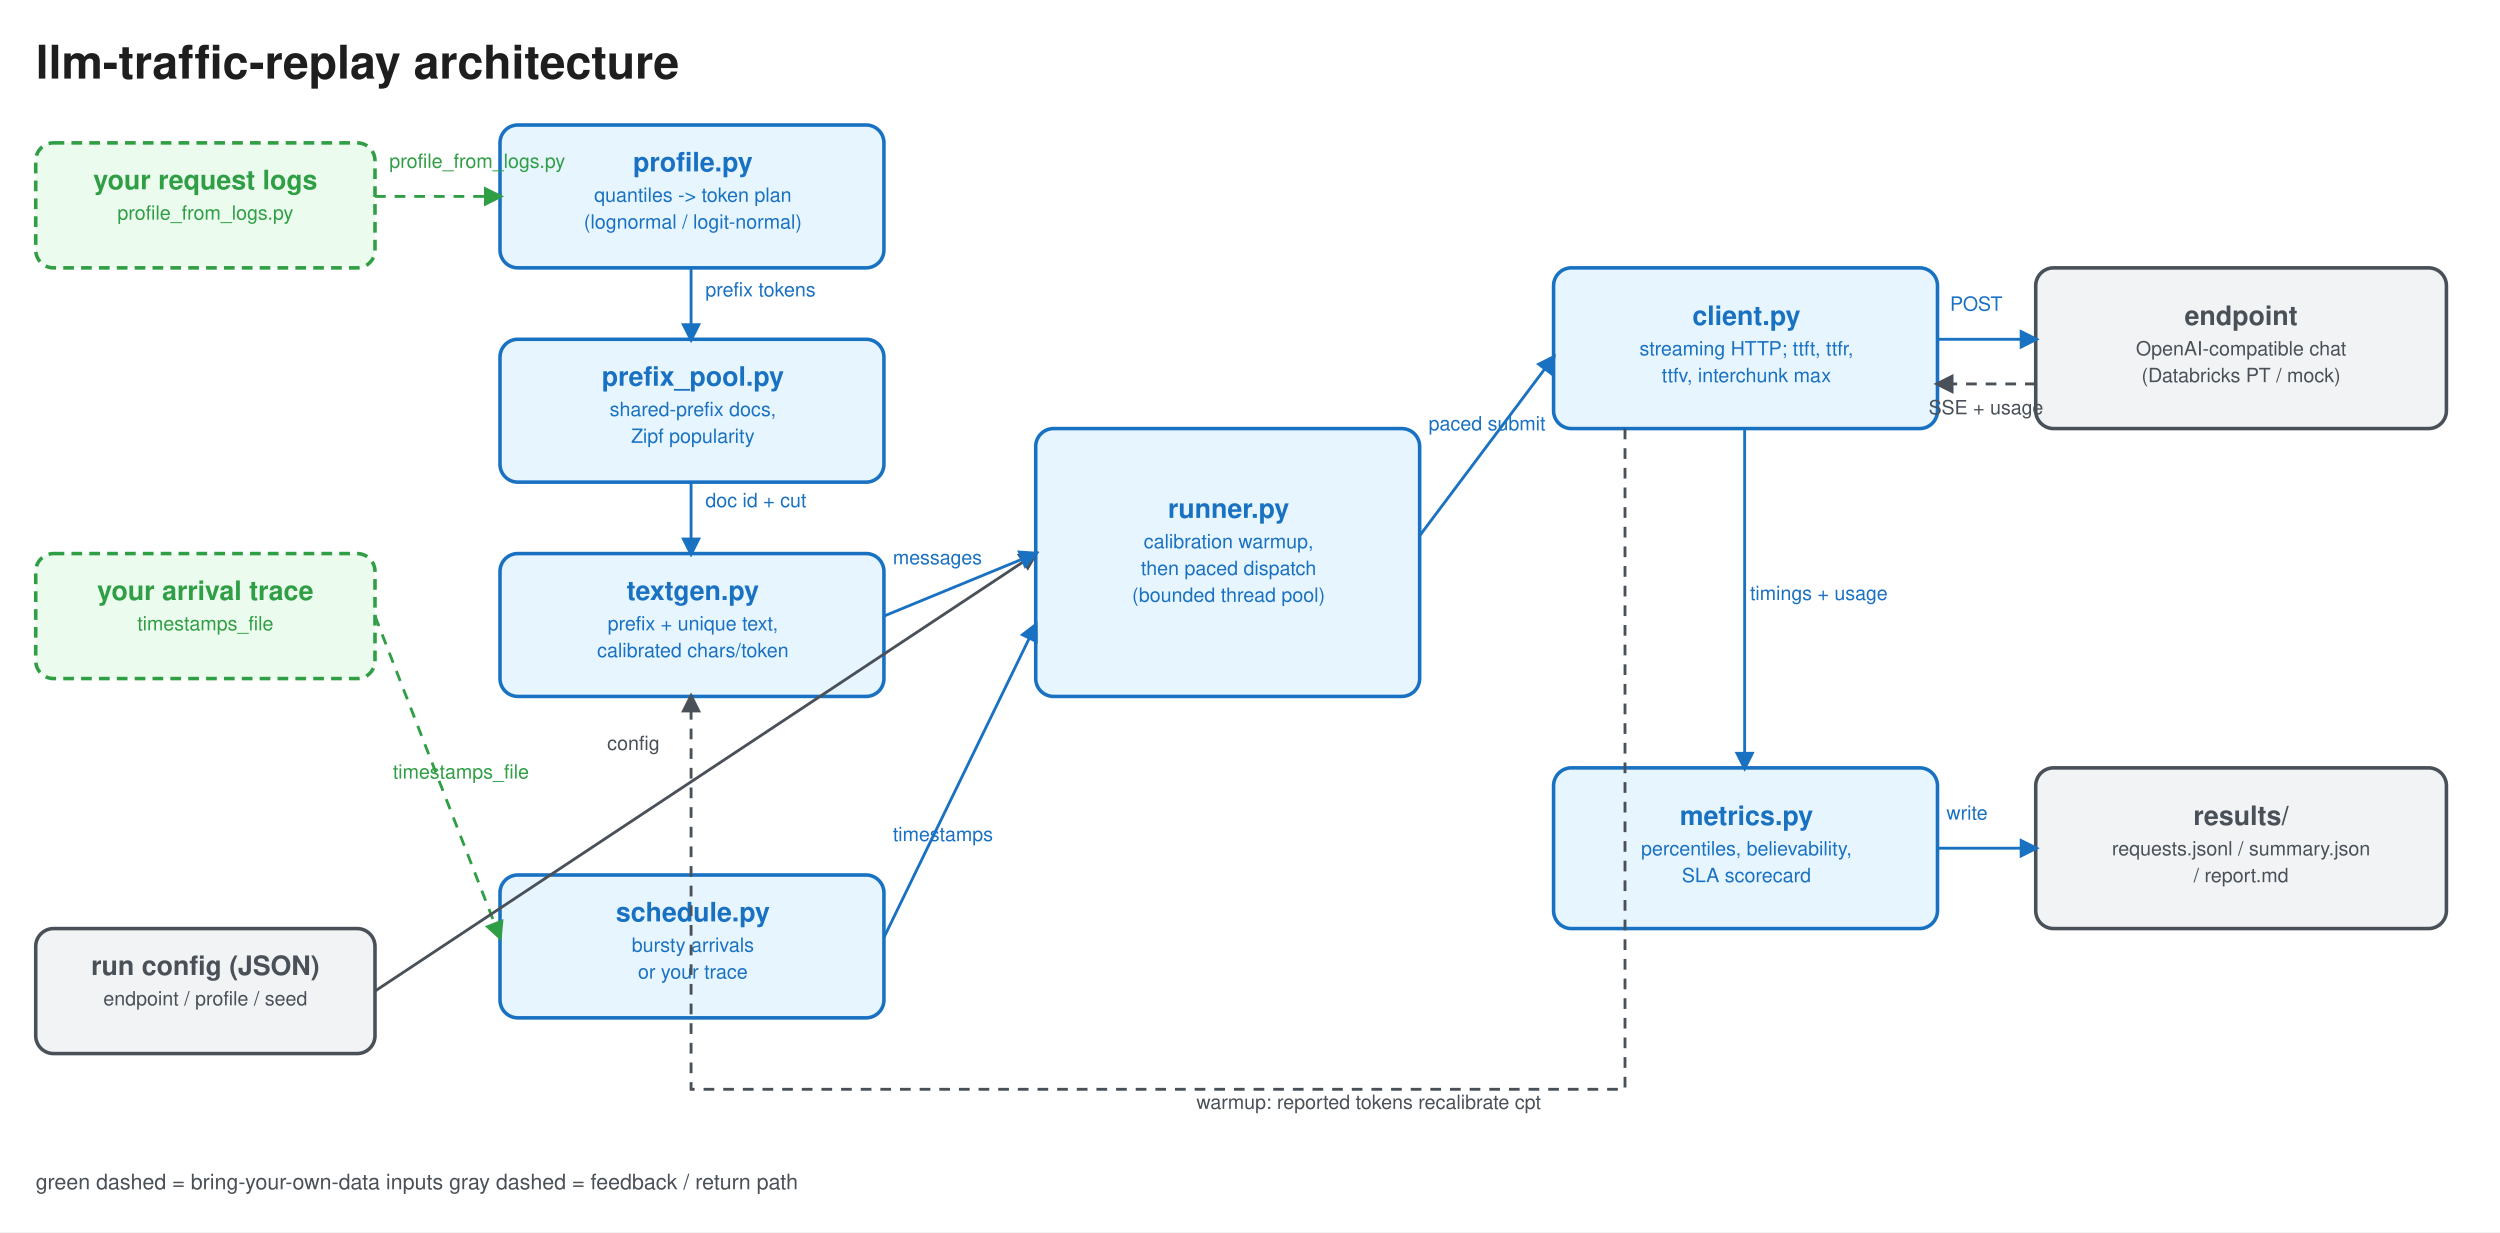
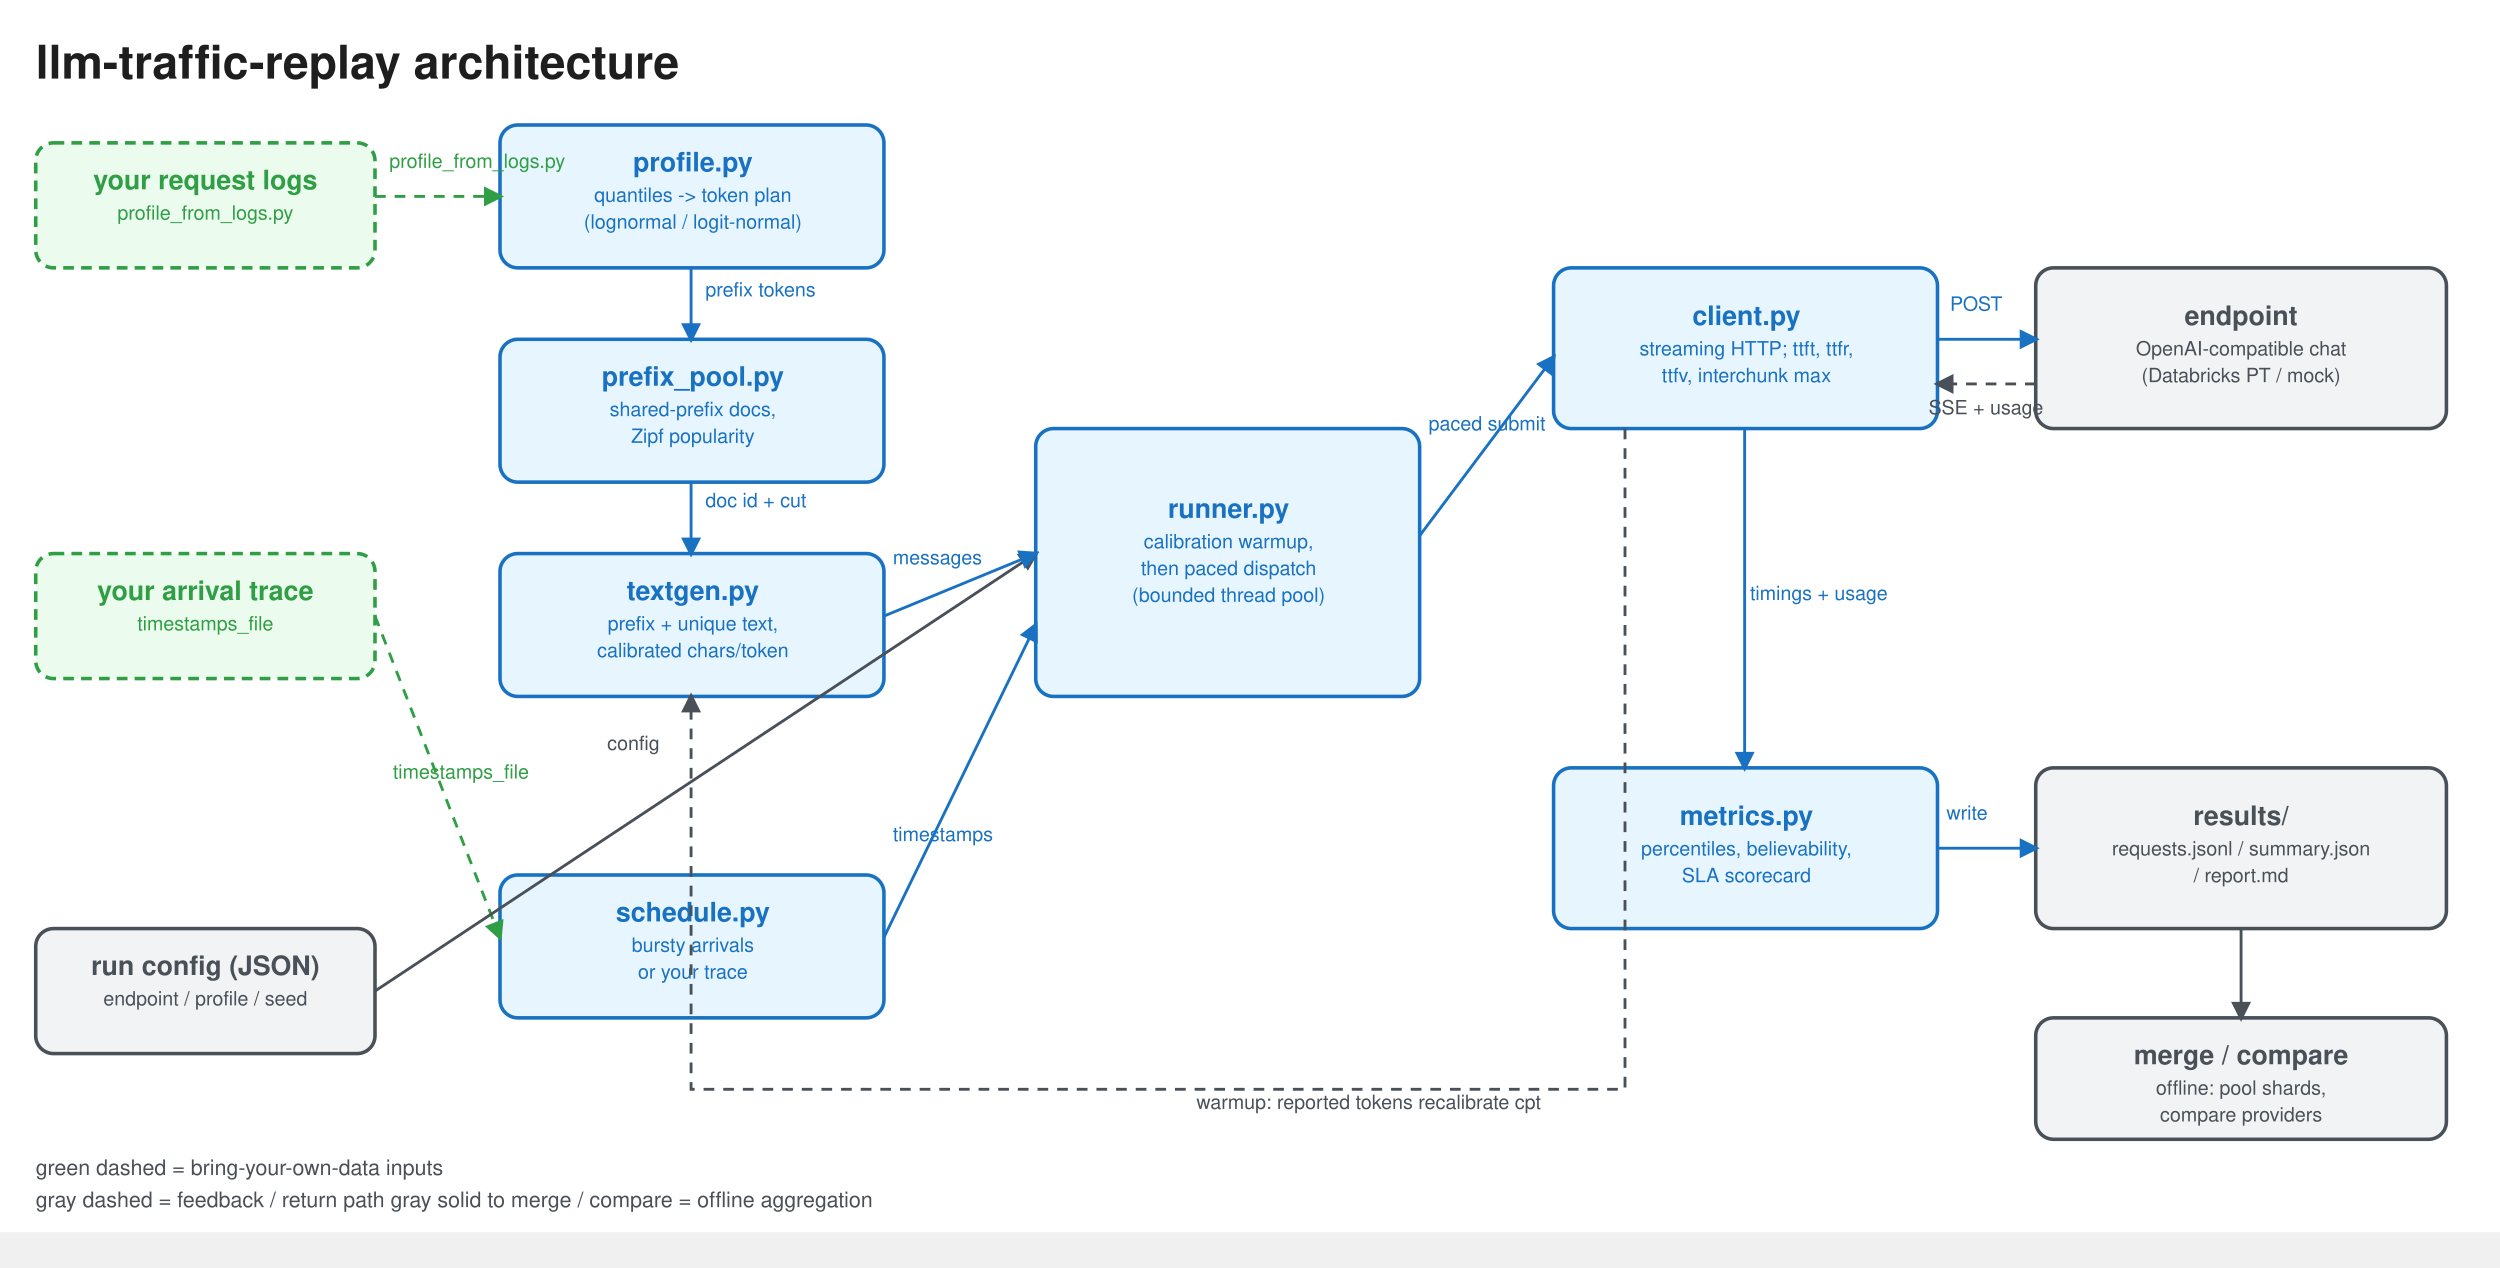
- <svg xmlns="http://www.w3.org/2000/svg" viewBox="20 -10 1400 690" width="1400" height="690" font-family="Helvetica, Arial, sans-serif">
+ <svg xmlns="http://www.w3.org/2000/svg" viewBox="20 -10 1400 710" width="1400" height="710" font-family="Helvetica, Arial, sans-serif">
  <rect x="20" y="-10" width="1400" height="690" fill="#ffffff" />
  <marker id="ablue" viewBox="0 0 10 10" refX="8" refY="5" markerWidth="7" markerHeight="7" orient="auto-start-reverse">
    <path d="M0 0L10 5L0 10z" fill="#1971c2" />
  </marker>
  <marker id="agreen" viewBox="0 0 10 10" refX="8" refY="5" markerWidth="7" markerHeight="7" orient="auto-start-reverse">
    <path d="M0 0L10 5L0 10z" fill="#2f9e44" />
  </marker>
  <marker id="agray" viewBox="0 0 10 10" refX="8" refY="5" markerWidth="7" markerHeight="7" orient="auto-start-reverse">
    <path d="M0 0L10 5L0 10z" fill="#495057" />
  </marker>
  <text x="40" y="34" font-size="26" font-weight="700" fill="#1e1e1e">llm-traffic-replay architecture</text>
  <rect x="40" y="70" width="190" height="70" rx="10" fill="#ebfbee" stroke="#2f9e44" stroke-width="2" stroke-dasharray="6 4" />
  <text x="135" y="96" font-size="15" font-weight="600" fill="#2f9e44" text-anchor="middle">your request logs</text>
  <text x="135" y="113" font-size="11" fill="#2f9e44" text-anchor="middle">profile_from_logs.py</text>
  <rect x="40" y="300" width="190" height="70" rx="10" fill="#ebfbee" stroke="#2f9e44" stroke-width="2" stroke-dasharray="6 4" />
  <text x="135" y="326" font-size="15" font-weight="600" fill="#2f9e44" text-anchor="middle">your arrival trace</text>
  <text x="135" y="343" font-size="11" fill="#2f9e44" text-anchor="middle">timestamps_file</text>
  <rect x="40" y="510" width="190" height="70" rx="10" fill="#f1f3f5" stroke="#495057" stroke-width="2" />
  <text x="135" y="536" font-size="15" font-weight="600" fill="#495057" text-anchor="middle">run config (JSON)</text>
  <text x="135" y="553" font-size="11" fill="#495057" text-anchor="middle">endpoint / profile / seed</text>
  <rect x="300" y="60" width="215" height="80" rx="10" fill="#e7f5ff" stroke="#1971c2" stroke-width="2" />
  <text x="408" y="86" font-size="15" font-weight="600" fill="#1971c2" text-anchor="middle">profile.py</text>
  <text x="408" y="103" font-size="11" fill="#1971c2" text-anchor="middle">quantiles -&gt; token plan</text>
  <text x="408" y="118" font-size="11" fill="#1971c2" text-anchor="middle">(lognormal / logit-normal)</text>
  <rect x="300" y="180" width="215" height="80" rx="10" fill="#e7f5ff" stroke="#1971c2" stroke-width="2" />
  <text x="408" y="206" font-size="15" font-weight="600" fill="#1971c2" text-anchor="middle">prefix_pool.py</text>
  <text x="408" y="223" font-size="11" fill="#1971c2" text-anchor="middle">shared-prefix docs,</text>
  <text x="408" y="238" font-size="11" fill="#1971c2" text-anchor="middle">Zipf popularity</text>
  <rect x="300" y="300" width="215" height="80" rx="10" fill="#e7f5ff" stroke="#1971c2" stroke-width="2" />
  <text x="408" y="326" font-size="15" font-weight="600" fill="#1971c2" text-anchor="middle">textgen.py</text>
  <text x="408" y="343" font-size="11" fill="#1971c2" text-anchor="middle">prefix + unique text,</text>
  <text x="408" y="358" font-size="11" fill="#1971c2" text-anchor="middle">calibrated chars/token</text>
  <rect x="300" y="480" width="215" height="80" rx="10" fill="#e7f5ff" stroke="#1971c2" stroke-width="2" />
  <text x="408" y="506" font-size="15" font-weight="600" fill="#1971c2" text-anchor="middle">schedule.py</text>
  <text x="408" y="523" font-size="11" fill="#1971c2" text-anchor="middle">bursty arrivals</text>
  <text x="408" y="538" font-size="11" fill="#1971c2" text-anchor="middle">or your trace</text>
  <rect x="600" y="230" width="215" height="150" rx="10" fill="#e7f5ff" stroke="#1971c2" stroke-width="2" />
  <text x="708" y="280" font-size="15" font-weight="600" fill="#1971c2" text-anchor="middle">runner.py</text>
  <text x="708" y="297" font-size="11" fill="#1971c2" text-anchor="middle">calibration warmup,</text>
  <text x="708" y="312" font-size="11" fill="#1971c2" text-anchor="middle">then paced dispatch</text>
  <text x="708" y="327" font-size="11" fill="#1971c2" text-anchor="middle">(bounded thread pool)</text>
  <rect x="890" y="140" width="215" height="90" rx="10" fill="#e7f5ff" stroke="#1971c2" stroke-width="2" />
  <text x="998" y="172" font-size="15" font-weight="600" fill="#1971c2" text-anchor="middle">client.py</text>
  <text x="998" y="189" font-size="11" fill="#1971c2" text-anchor="middle">streaming HTTP; ttft, ttfr,</text>
  <text x="998" y="204" font-size="11" fill="#1971c2" text-anchor="middle">ttfv, interchunk max</text>
  <rect x="890" y="420" width="215" height="90" rx="10" fill="#e7f5ff" stroke="#1971c2" stroke-width="2" />
  <text x="998" y="452" font-size="15" font-weight="600" fill="#1971c2" text-anchor="middle">metrics.py</text>
  <text x="998" y="469" font-size="11" fill="#1971c2" text-anchor="middle">percentiles, believability,</text>
  <text x="998" y="484" font-size="11" fill="#1971c2" text-anchor="middle">SLA scorecard</text>
  <rect x="1160" y="140" width="230" height="90" rx="10" fill="#f1f3f5" stroke="#495057" stroke-width="2" />
  <text x="1275" y="172" font-size="15" font-weight="600" fill="#495057" text-anchor="middle">endpoint</text>
  <text x="1275" y="189" font-size="11" fill="#495057" text-anchor="middle">OpenAI-compatible chat</text>
  <text x="1275" y="204" font-size="11" fill="#495057" text-anchor="middle">(Databricks PT / mock)</text>
  <rect x="1160" y="420" width="230" height="90" rx="10" fill="#f1f3f5" stroke="#495057" stroke-width="2" />
  <text x="1275" y="452" font-size="15" font-weight="600" fill="#495057" text-anchor="middle">results/</text>
  <text x="1275" y="469" font-size="11" fill="#495057" text-anchor="middle">requests.jsonl / summary.json</text>
  <text x="1275" y="484" font-size="11" fill="#495057" text-anchor="middle">/ report.md</text>
+   <rect x="1160" y="560" width="230" height="68" rx="10" fill="#f1f3f5" stroke="#495057" stroke-width="2" />
+   <text x="1275" y="586" font-size="15" font-weight="600" fill="#495057" text-anchor="middle">merge / compare</text>
+   <text x="1275" y="603" font-size="11" fill="#495057" text-anchor="middle">offline: pool shards,</text>
+   <text x="1275" y="618" font-size="11" fill="#495057" text-anchor="middle">compare providers</text>
  <polyline points="230,100 300,100" fill="none" stroke="#2f9e44" stroke-width="1.6" stroke-dasharray="6 5" marker-end="url(#agreen)" />
  <polyline points="230,335 300,515" fill="none" stroke="#2f9e44" stroke-width="1.6" stroke-dasharray="6 5" marker-end="url(#agreen)" />
  <polyline points="230,545 600,300" fill="none" stroke="#495057" stroke-width="1.6" marker-end="url(#agray)" />
  <polyline points="407,140 407,180" fill="none" stroke="#1971c2" stroke-width="1.6" marker-end="url(#ablue)" />
  <polyline points="407,260 407,300" fill="none" stroke="#1971c2" stroke-width="1.6" marker-end="url(#ablue)" />
  <polyline points="515,335 600,300" fill="none" stroke="#1971c2" stroke-width="1.6" marker-end="url(#ablue)" />
  <polyline points="515,515 600,340" fill="none" stroke="#1971c2" stroke-width="1.6" marker-end="url(#ablue)" />
  <polyline points="815,290 890,190" fill="none" stroke="#1971c2" stroke-width="1.6" marker-end="url(#ablue)" />
  <polyline points="1105,180 1160,180" fill="none" stroke="#1971c2" stroke-width="1.6" marker-end="url(#ablue)" />
  <polyline points="1160,205 1105,205" fill="none" stroke="#495057" stroke-width="1.6" stroke-dasharray="6 5" marker-end="url(#agray)" />
  <polyline points="997,230 997,420" fill="none" stroke="#1971c2" stroke-width="1.6" marker-end="url(#ablue)" />
  <polyline points="1105,465 1160,465" fill="none" stroke="#1971c2" stroke-width="1.6" marker-end="url(#ablue)" />
  <polyline points="930,230 930,600 407,600 407,380" fill="none" stroke="#495057" stroke-width="1.6" stroke-dasharray="6 5" marker-end="url(#agray)" />
+   <polyline points="1275,510 1275,560" fill="none" stroke="#495057" stroke-width="1.6" marker-end="url(#agray)" />
  <text x="238" y="84" font-size="11" fill="#2f9e44">profile_from_logs.py</text>
  <text x="240" y="426" font-size="11" fill="#2f9e44">timestamps_file</text>
  <text x="360" y="410" font-size="11" fill="#495057">config</text>
  <text x="415" y="156" font-size="11" fill="#1971c2">prefix tokens</text>
  <text x="415" y="274" font-size="11" fill="#1971c2">doc id + cut</text>
  <text x="520" y="306" font-size="11" fill="#1971c2">messages</text>
  <text x="520" y="461" font-size="11" fill="#1971c2">timestamps</text>
  <text x="820" y="231" font-size="11" fill="#1971c2">paced submit</text>
  <text x="1112" y="164" font-size="11" fill="#1971c2">POST</text>
  <text x="1100" y="222" font-size="11" fill="#495057">SSE + usage</text>
  <text x="1000" y="326" font-size="11" fill="#1971c2">timings + usage</text>
  <text x="1110" y="449" font-size="11" fill="#1971c2">write</text>
  <text x="690" y="611" font-size="11" fill="#495057">warmup: reported tokens recalibrate cpt</text>
-   <text x="40" y="656" font-size="12" fill="#495057">green dashed = bring-your-own-data inputs      gray dashed = feedback / return path</text>
+   <text x="40" y="648" font-size="12" fill="#495057">green dashed = bring-your-own-data inputs</text>
+   <text x="40" y="666" font-size="12" fill="#495057">gray dashed = feedback / return path      gray solid to merge / compare = offline aggregation</text>
</svg>
